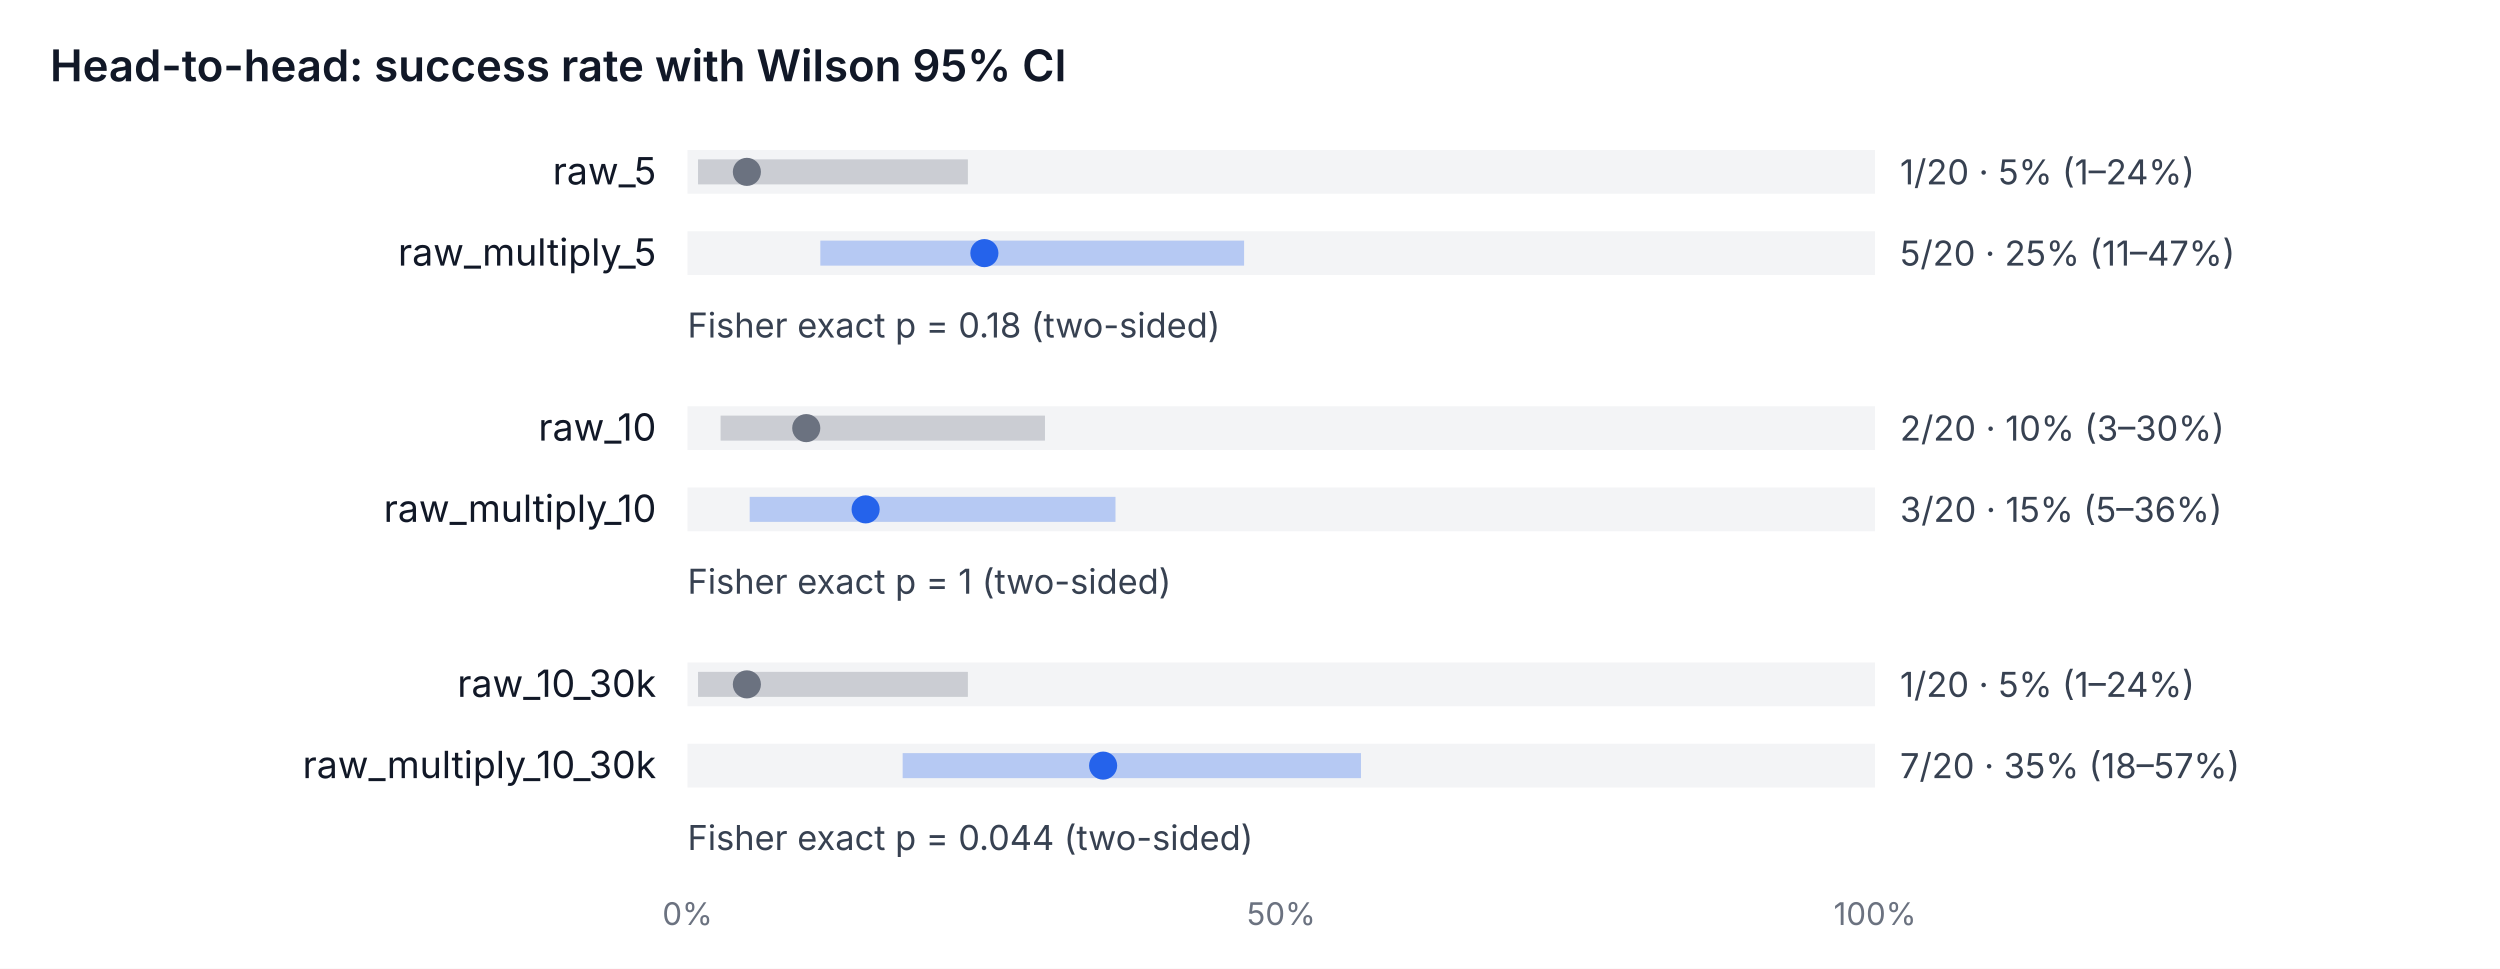
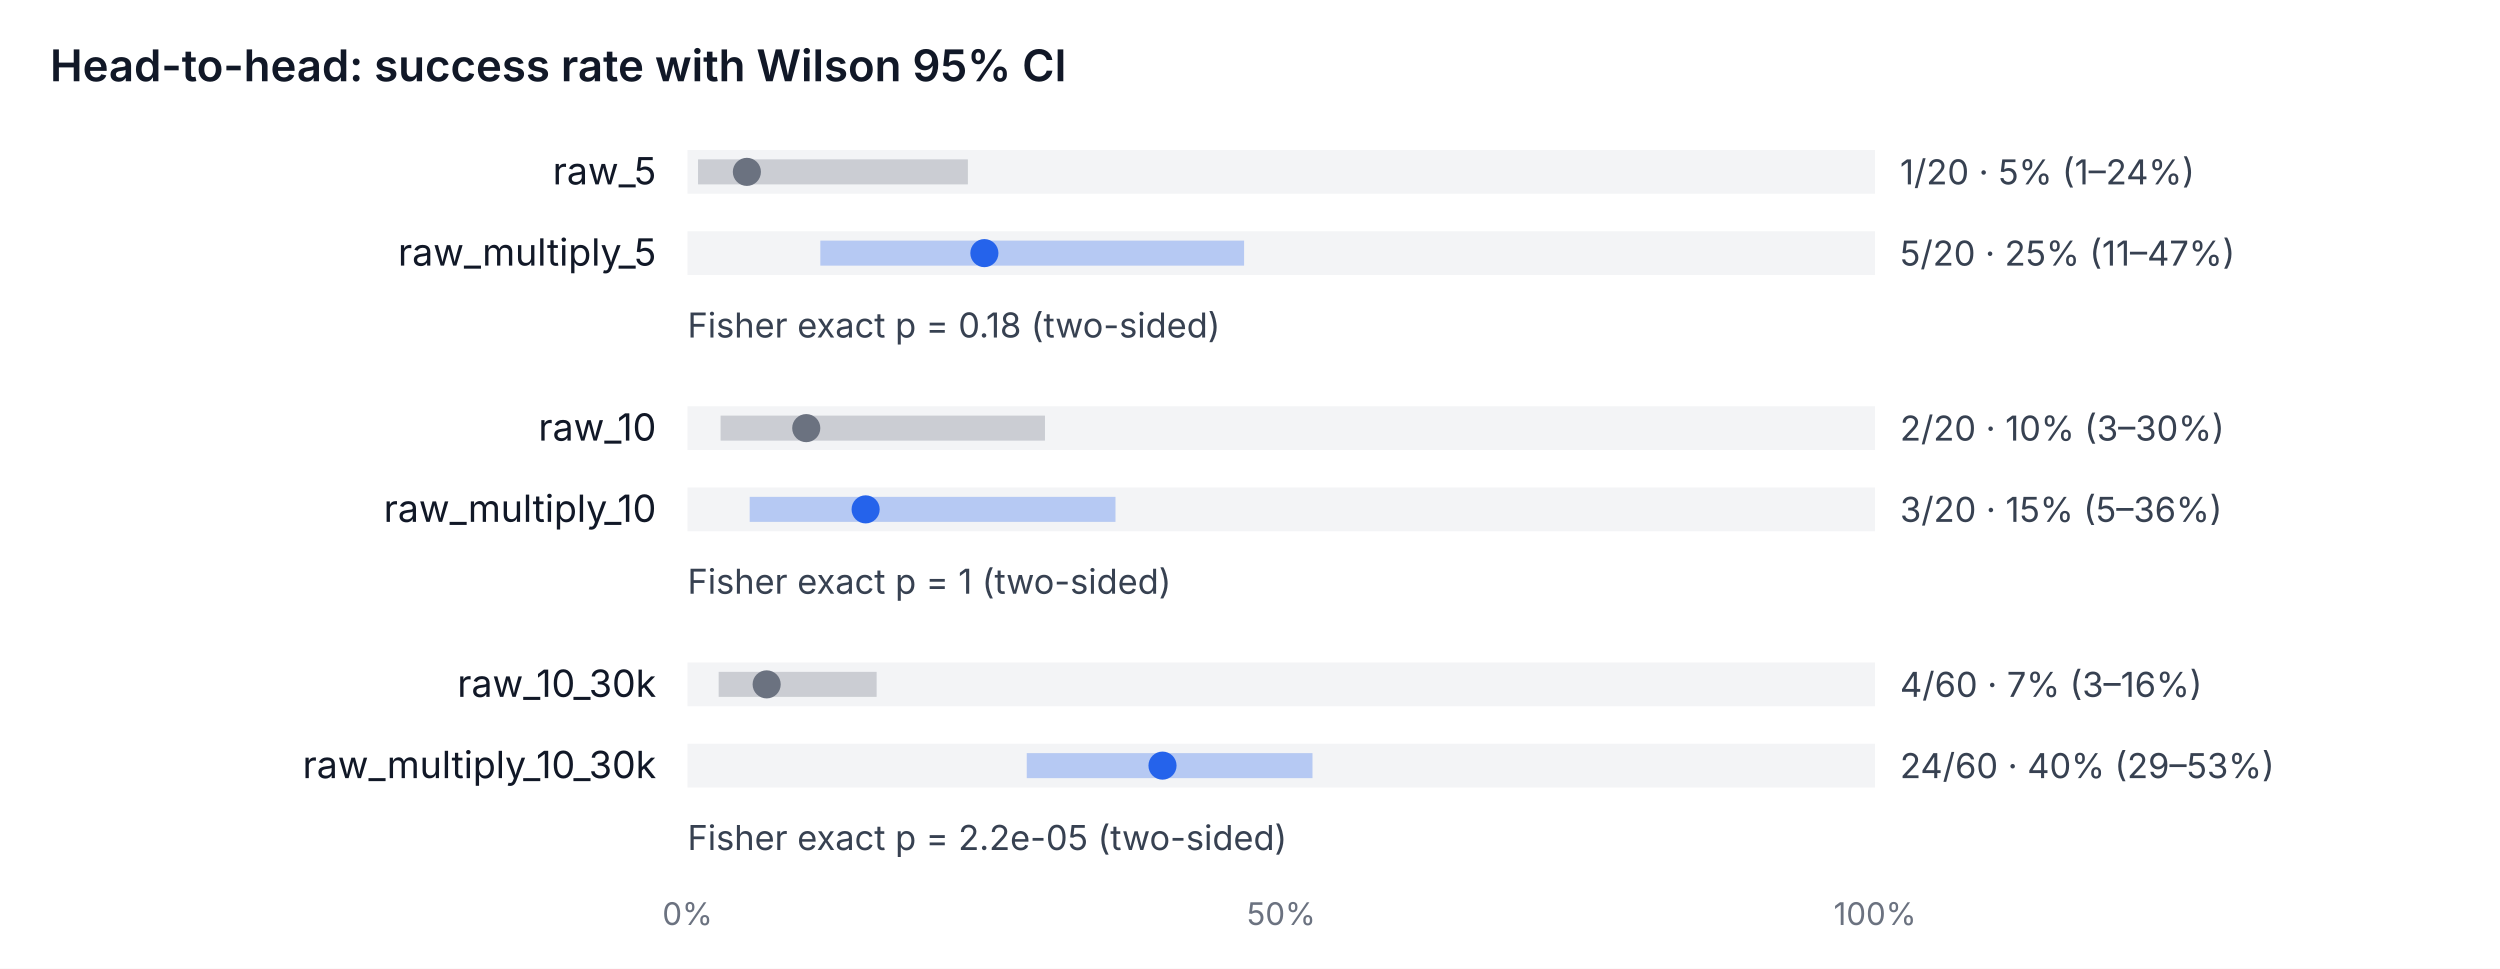
<svg xmlns="http://www.w3.org/2000/svg" viewBox="0 0 800 310" width="800" height="310" role="img" aria-labelledby="t" font-family="system-ui, -apple-system, 'Segoe UI', sans-serif">
  <rect x="0" y="0" width="800" height="310" fill="#ffffff" />
  <text x="16.0" y="26.0" font-size="14" text-anchor="start" fill="#111827" font-weight="600">Head-to-head: success rate with Wilson 95% CI</text>
  <text x="210.0" y="59.0" font-size="12" text-anchor="end" fill="#111827">raw_5</text>
  <rect class="track" x="220.0" y="48.0" width="380.0" height="14" fill="#f3f4f6" />
  <rect class="ci" x="223.37" y="51.0" width="86.35" height="8" fill="#6b7280" opacity="0.3" />
  <circle class="point" cx="239.00" cy="55.0" r="4.5" fill="#6b7280" />
  <text x="608.0" y="59.0" font-size="11" text-anchor="start" fill="#374151">1/20 · 5% (1–24%)</text>
  <text x="210.0" y="85.0" font-size="12" text-anchor="end" fill="#111827">raw_multiply_5</text>
  <rect class="track" x="220.0" y="74.0" width="380.0" height="14" fill="#f3f4f6" />
  <rect class="ci" x="262.51" y="77.0" width="135.60" height="8" fill="#2563eb" opacity="0.3" />
  <circle class="point" cx="315.00" cy="81.0" r="4.5" fill="#2563eb" />
  <text x="608.0" y="85.0" font-size="11" text-anchor="start" fill="#374151">5/20 · 25% (11–47%)</text>
  <text x="220.0" y="108.0" font-size="11" text-anchor="start" fill="#374151" class="p-value">Fisher exact p = 0.18 (two-sided)</text>
  <text x="210.0" y="141.0" font-size="12" text-anchor="end" fill="#111827">raw_10</text>
  <rect class="track" x="220.0" y="130.0" width="380.0" height="14" fill="#f3f4f6" />
  <rect class="ci" x="230.59" y="133.0" width="103.80" height="8" fill="#6b7280" opacity="0.3" />
  <circle class="point" cx="258.00" cy="137.0" r="4.5" fill="#6b7280" />
  <text x="608.0" y="141.0" font-size="11" text-anchor="start" fill="#374151">2/20 · 10% (3–30%)</text>
  <text x="210.0" y="167.0" font-size="12" text-anchor="end" fill="#111827">raw_multiply_10</text>
  <rect class="track" x="220.0" y="156.0" width="380.0" height="14" fill="#f3f4f6" />
  <rect class="ci" x="239.90" y="159.0" width="117.06" height="8" fill="#2563eb" opacity="0.3" />
  <circle class="point" cx="277.00" cy="163.0" r="4.5" fill="#2563eb" />
  <text x="608.0" y="167.0" font-size="11" text-anchor="start" fill="#374151">3/20 · 15% (5–36%)</text>
  <text x="220.0" y="190.0" font-size="11" text-anchor="start" fill="#374151" class="p-value">Fisher exact p = 1 (two-sided)</text>
  <text x="210.0" y="223.0" font-size="12" text-anchor="end" fill="#111827">raw_10_30k</text>
  <rect class="track" x="220.0" y="212.0" width="380.0" height="14" fill="#f3f4f6" />
-   <rect class="ci" x="223.37" y="215.0" width="86.35" height="8" fill="#6b7280" opacity="0.3" />
-   <circle class="point" cx="239.00" cy="219.0" r="4.5" fill="#6b7280" />
-   <text x="608.0" y="223.0" font-size="11" text-anchor="start" fill="#374151">1/20 · 5% (1–24%)</text>
+   <rect class="ci" x="229.97" y="215.0" width="50.55" height="8" fill="#6b7280" opacity="0.3" />
+   <circle class="point" cx="245.33" cy="219.0" r="4.5" fill="#6b7280" />
+   <text x="608.0" y="223.0" font-size="11" text-anchor="start" fill="#374151">4/60 · 7% (3–16%)</text>
  <text x="210.0" y="249.0" font-size="12" text-anchor="end" fill="#111827">raw_multiply_10_30k</text>
  <rect class="track" x="220.0" y="238.0" width="380.0" height="14" fill="#f3f4f6" />
-   <rect class="ci" x="288.85" y="241.0" width="146.66" height="8" fill="#2563eb" opacity="0.3" />
-   <circle class="point" cx="353.00" cy="245.0" r="4.5" fill="#2563eb" />
-   <text x="608.0" y="249.0" font-size="11" text-anchor="start" fill="#374151">7/20 · 35% (18–57%)</text>
-   <text x="220.0" y="272.0" font-size="11" text-anchor="start" fill="#374151" class="p-value">Fisher exact p = 0.044 (two-sided)</text>
+   <rect class="ci" x="328.56" y="241.0" width="91.44" height="8" fill="#2563eb" opacity="0.3" />
+   <circle class="point" cx="372.00" cy="245.0" r="4.5" fill="#2563eb" />
+   <text x="608.0" y="249.0" font-size="11" text-anchor="start" fill="#374151">24/60 · 40% (29–53%)</text>
+   <text x="220.0" y="272.0" font-size="11" text-anchor="start" fill="#374151" class="p-value">Fisher exact p = 2.2e-05 (two-sided)</text>
  <text x="220.0" y="296.0" font-size="10" text-anchor="middle" fill="#6b7280">0%</text>
  <text x="410.0" y="296.0" font-size="10" text-anchor="middle" fill="#6b7280">50%</text>
  <text x="600.0" y="296.0" font-size="10" text-anchor="middle" fill="#6b7280">100%</text>
</svg>
